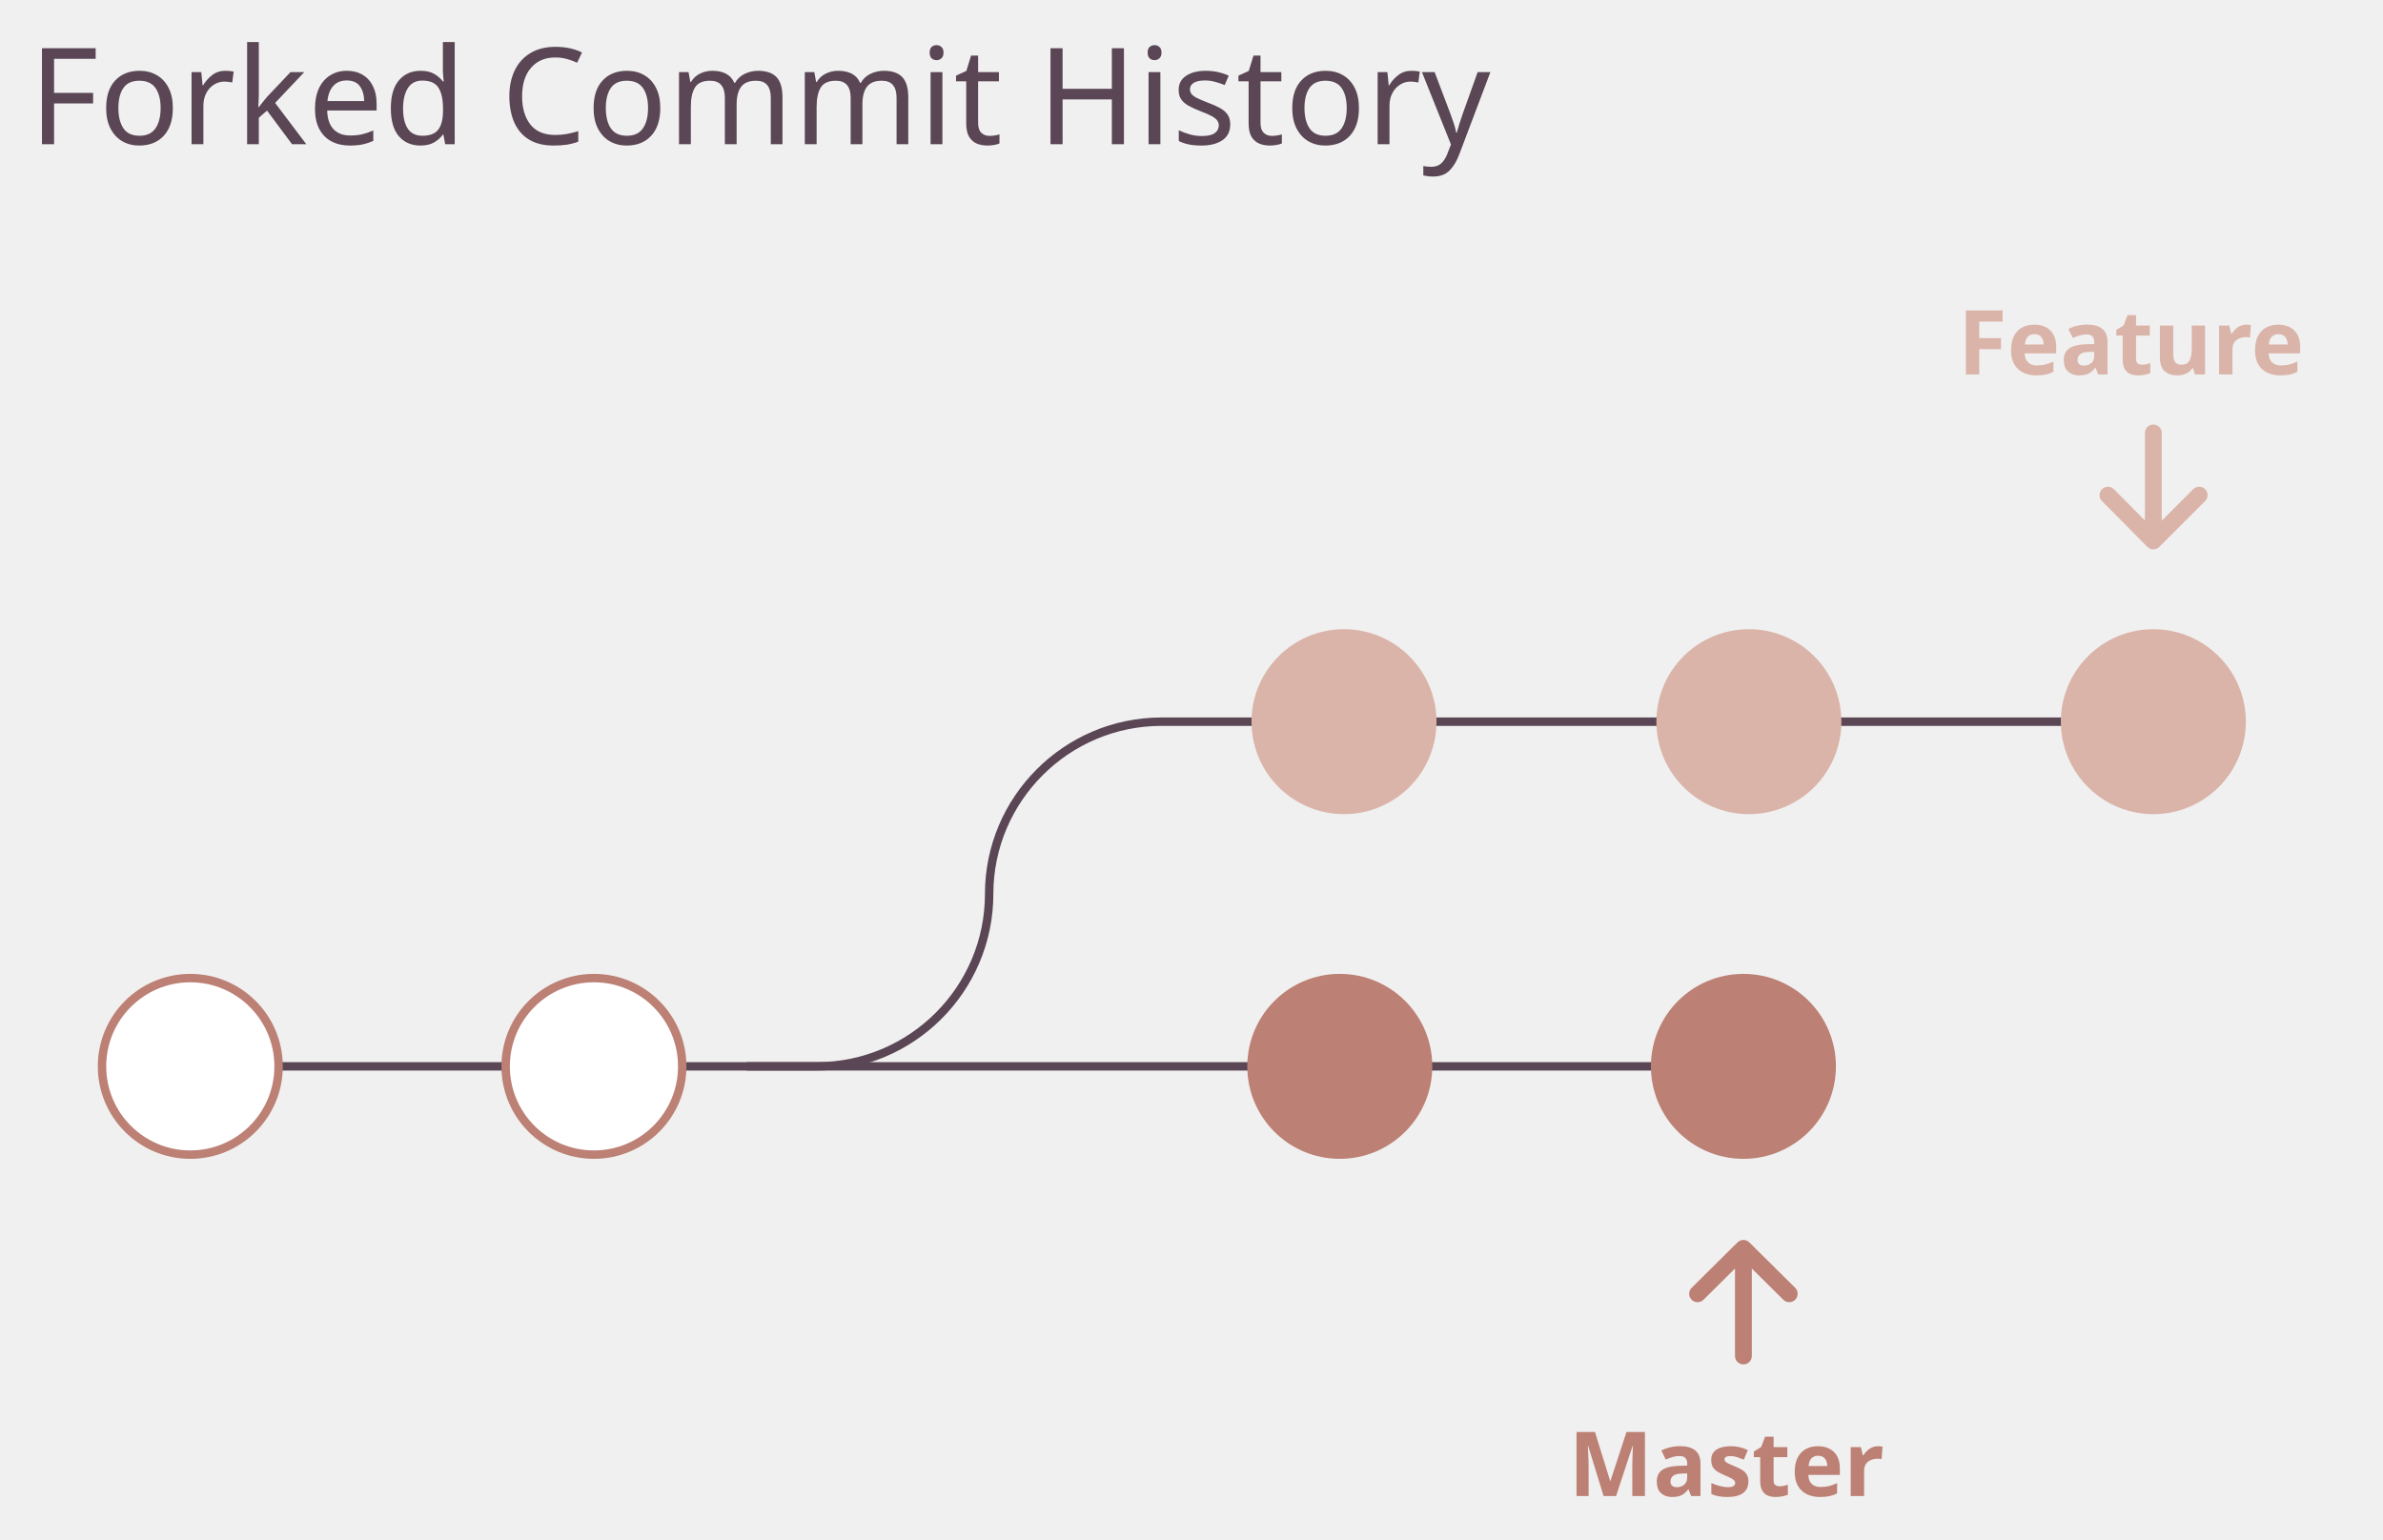
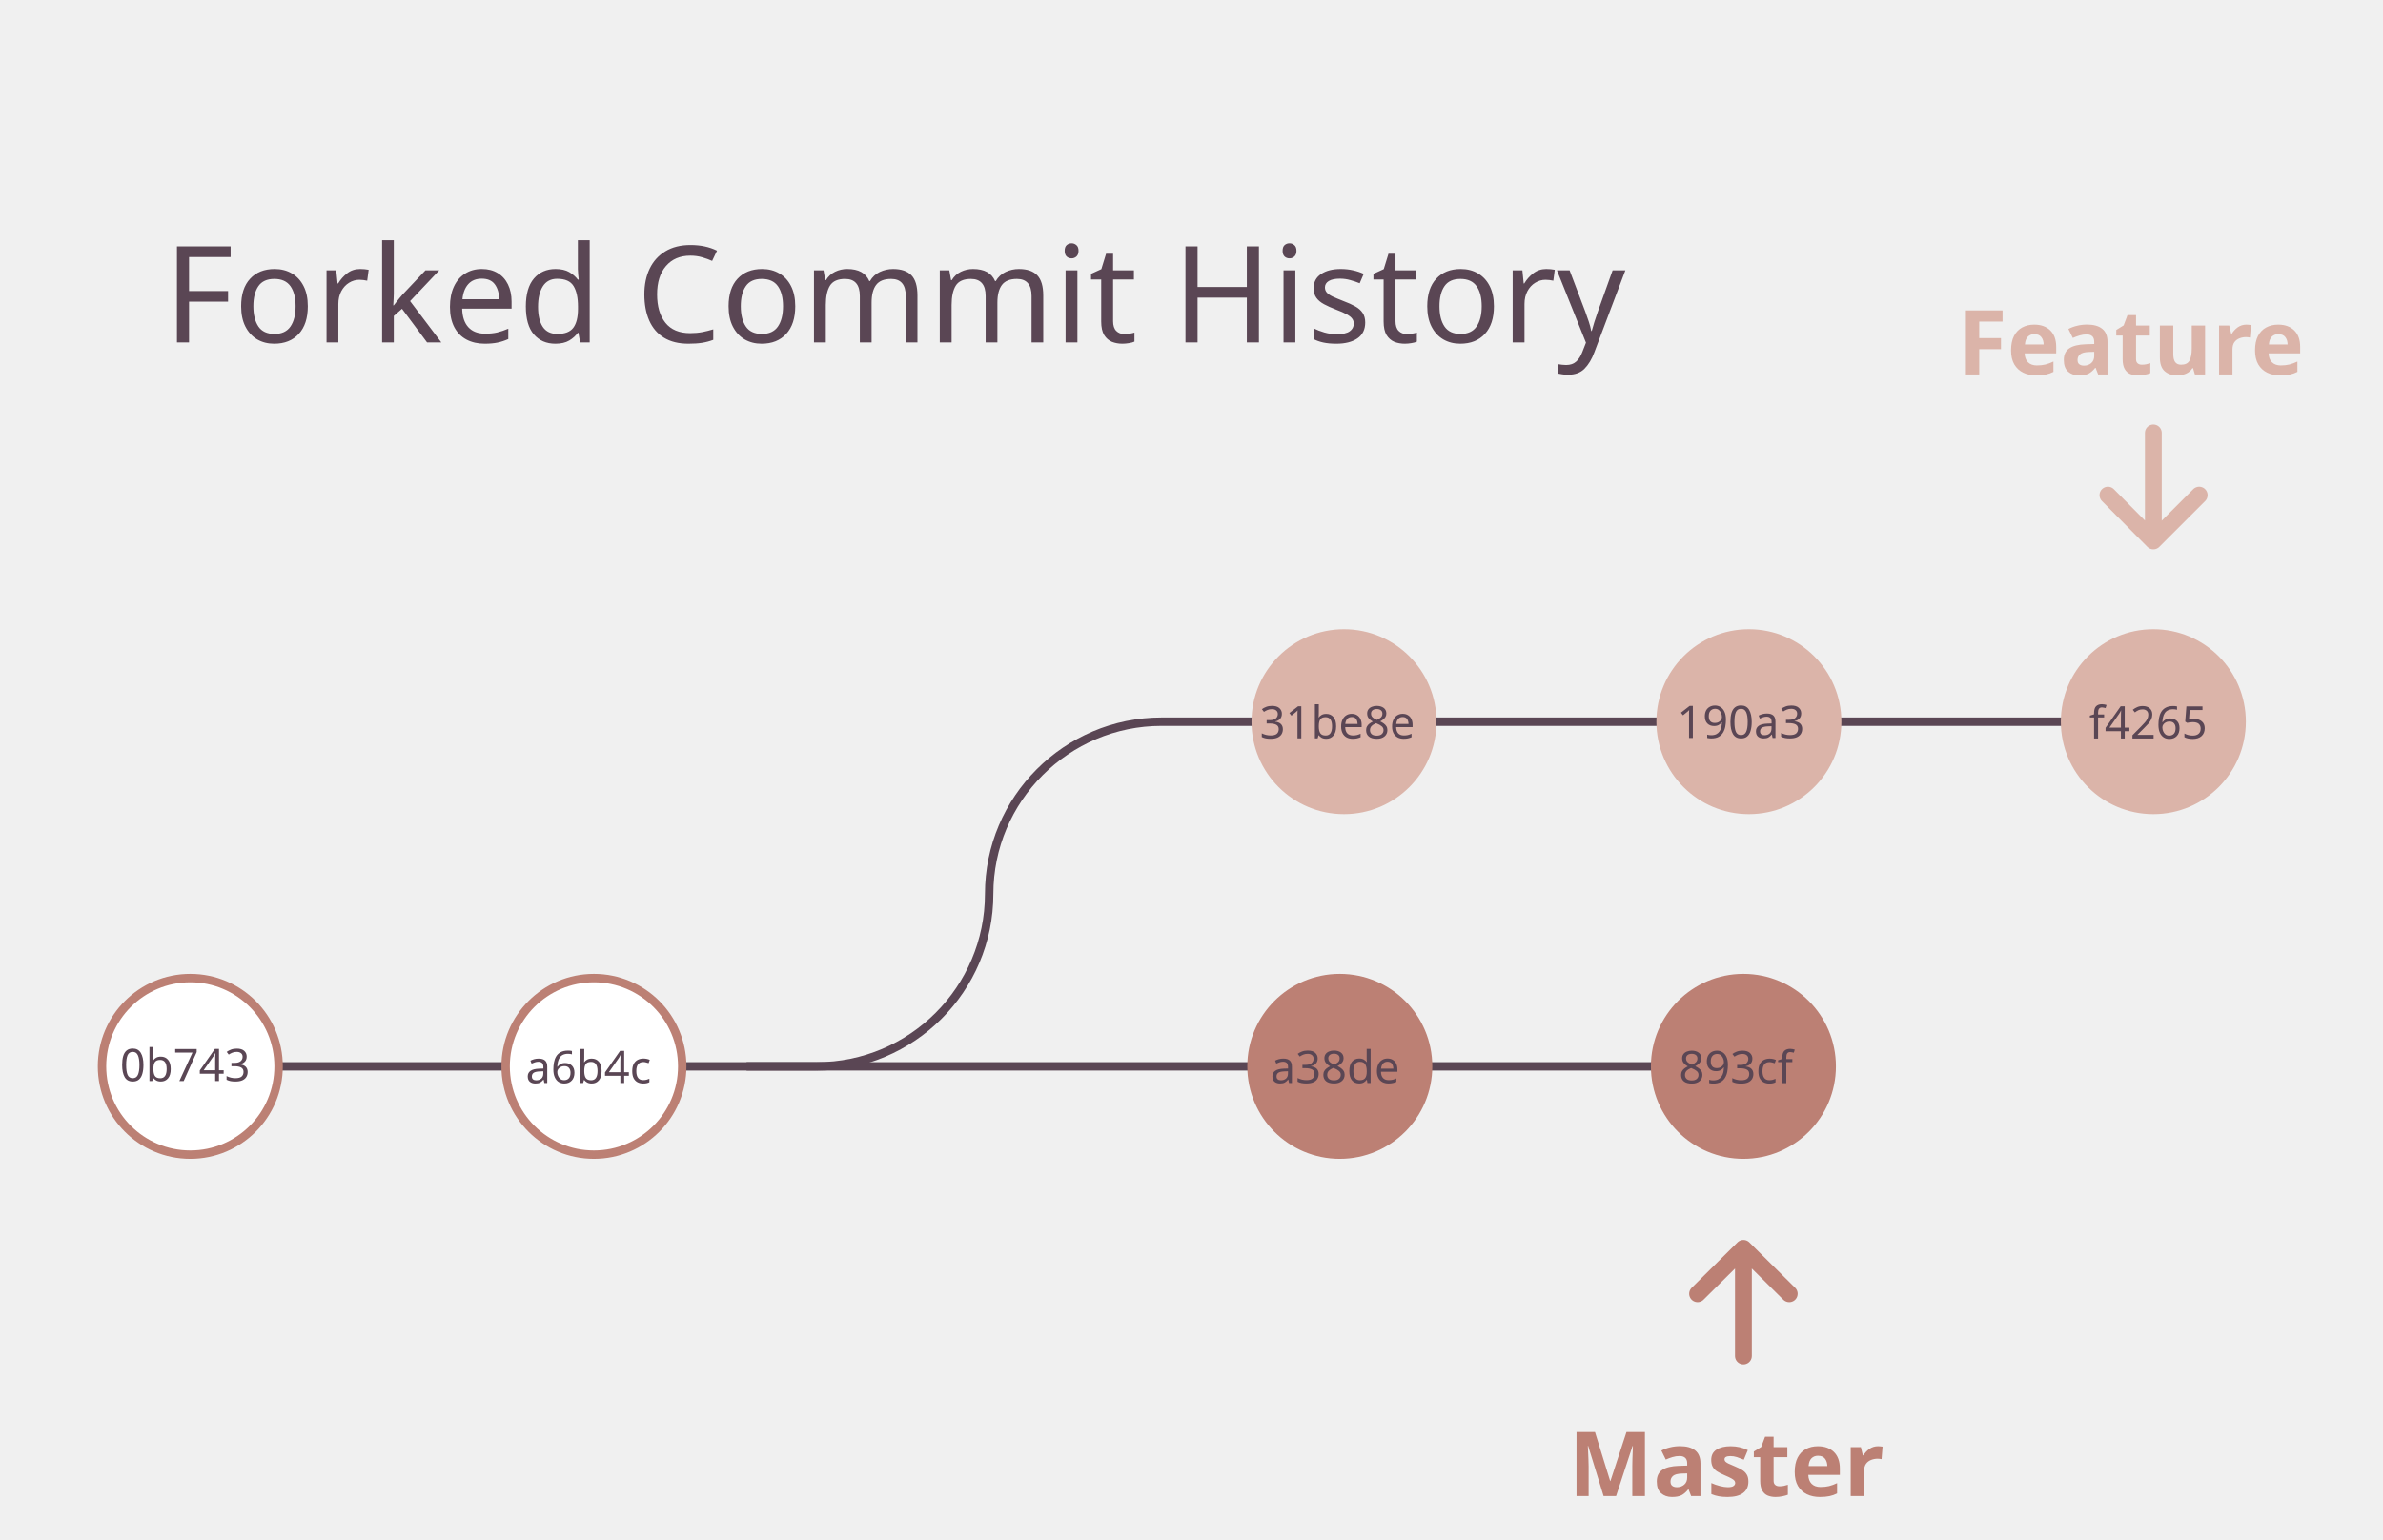
<svg xmlns="http://www.w3.org/2000/svg" viewBox="0 0 566.787 366.242" version="1.1" id="svg3749" width="566.787" height="366.242">
  <defs id="defs3753" />
  <style id="style3713">.st8{fill:#fff;stroke:#404040;stroke-width:4;stroke-miterlimit:10}.st9{fill:#404040}.st11{stroke-linecap:round;stroke-linejoin:round}.st11,.st14,.st15,.st16{fill:none;stroke:#404040;stroke-width:4;stroke-miterlimit:10}.st15,.st16{fill:#4ed1a1}.st16{fill:#b3e3ff;stroke-linejoin:round}</style>
  <path class="st14" d="m 235.264,212.69 c 0,22.6 -18.4,41 -41,41 m 41,-41 c 0,-22.6 18.4,-41 41,-41 h 215.1" id="path3717" style="fill:none;stroke:#5a4654;stroke-width:2;stroke-miterlimit:10;stroke-dasharray:none;stroke-opacity:1" />
  <circle class="st15" cx="319.664" cy="171.69" r="21" id="circle3719" style="fill:#dbb4a9;fill-opacity:1;stroke:#dbb4a9;stroke-width:2;stroke-miterlimit:10;stroke-dasharray:none;stroke-opacity:1" />
  <circle class="st15" cx="415.964" cy="171.69" r="21" id="circle3721" style="fill:#dbb4a9;fill-opacity:1;stroke:#dbb4a9;stroke-width:2;stroke-miterlimit:10;stroke-dasharray:none;stroke-opacity:1" />
  <circle class="st15" cx="512.164" cy="171.69" r="21" id="circle3723" style="fill:#dbb4a9;fill-opacity:1;stroke:#dbb4a9;stroke-width:2;stroke-miterlimit:10;stroke-dasharray:none;stroke-opacity:1" />
  <path class="st14" d="M 24.264,253.69 H 194.264" id="path3725" style="fill:none;stroke:#5a4654;stroke-width:2;stroke-miterlimit:10;stroke-dasharray:none;stroke-opacity:1" />
  <circle class="st8" cx="45.264" cy="253.69" r="21" id="circle3727" style="fill:#ffffff;stroke:#bc8074;stroke-width:2;stroke-miterlimit:10;stroke-dasharray:none;stroke-opacity:1" />
  <circle class="st8" cx="141.264" cy="253.69" r="21" id="circle3729" style="fill:#ffffff;stroke:#bc8074;stroke-width:2;stroke-miterlimit:10;stroke-dasharray:none;stroke-opacity:1" />
  <path class="st14" d="m 177.564,253.69 h 216.1" id="path3731" style="fill:none;stroke:#5a4654;stroke-width:2;stroke-miterlimit:10;stroke-dasharray:none;stroke-opacity:1" />
  <circle cx="318.664" cy="253.69" r="21" stroke-miterlimit="10" id="circle3733" style="fill:#bc8074;fill-opacity:1;stroke:#bc8074;stroke-width:2;stroke-miterlimit:10;stroke-dasharray:none;stroke-opacity:1" />
  <circle class="st16" cx="414.664" cy="253.69" r="21" id="circle3735" style="fill:#bc8074;fill-opacity:1;stroke:#bc8074;stroke-width:2;stroke-linejoin:round;stroke-miterlimit:10;stroke-dasharray:none;stroke-opacity:1" />
  <path class="st11" d="m 512.164,126.49 v -23.5 m 10.9,14.8 -10.9,10.9 -10.8,-10.9" id="path3741" style="fill:none;stroke:#dbb4a9;stroke-width:4;stroke-linecap:round;stroke-linejoin:round;stroke-miterlimit:10;stroke-opacity:1" />
  <path class="st11" d="m 414.664,299.09 v 23.5 m -10.9,-14.8 10.9,-10.8 10.9,10.8" id="path3747" style="fill:none;stroke:#bc8074;stroke-width:4;stroke-linecap:round;stroke-linejoin:round;stroke-miterlimit:10;stroke-opacity:1" />
-   <text xml:space="preserve" style="font-style:normal;font-weight:normal;font-size:40px;line-height:1.25;font-family:sans-serif;letter-spacing:0px;word-spacing:0px;fill:#5a4654;fill-opacity:1;stroke:none" x="6.875" y="34.312" id="text3759">
-     <tspan id="tspan3757" x="6.875" y="34.312" style="font-size:32px;fill:#5a4654;fill-opacity:1">Forked Commit History</tspan>
+   <text xml:space="preserve" style="font-style:normal;font-weight:normal;font-size:40px;line-height:1.25;font-family:sans-serif;letter-spacing:0px;word-spacing:0px;fill:#5a4654;fill-opacity:1;stroke:none" x="38.979" y="81.463" id="text3759">
+     <tspan id="tspan3757" x="38.979" y="81.463" style="font-size:32px;fill:#5a4654;fill-opacity:1">Forked Commit History</tspan>
  </text>
  <text xml:space="preserve" style="font-style:normal;font-weight:normal;font-size:40px;line-height:1.25;font-family:sans-serif;letter-spacing:0px;word-spacing:0px;fill:#bc8074;fill-opacity:1;stroke:none" x="373.049" y="355.919" id="text4568-8">
    <tspan id="tspan4566-1" x="373.049" y="355.919" style="font-style:normal;font-variant:normal;font-weight:bold;font-stretch:normal;font-size:21.333px;font-family:sans-serif;-inkscape-font-specification:'sans-serif Bold';fill:#bc8074;fill-opacity:1">Master</tspan>
  </text>
  <text xml:space="preserve" style="font-style:normal;font-weight:normal;font-size:40px;line-height:1.25;font-family:sans-serif;letter-spacing:0px;word-spacing:0px;fill:#dbb4a9;fill-opacity:1;stroke:none" x="465.662" y="89.088" id="text4568-8-9">
    <tspan id="tspan4566-1-6" x="465.662" y="89.088" style="font-style:normal;font-variant:normal;font-weight:bold;font-stretch:normal;font-size:21.333px;font-family:sans-serif;-inkscape-font-specification:'sans-serif Bold';fill:#dbb4a9;fill-opacity:1">Feature</tspan>
  </text>
+   <text xml:space="preserve" style="font-style:normal;font-weight:normal;font-size:40px;line-height:1.25;font-family:sans-serif;letter-spacing:0px;word-spacing:0px;fill:#5a4654;fill-opacity:1;stroke:none;" x="28.54" y="257.189" id="text104">
+     <tspan id="tspan102" x="28.54" y="257.189" style="font-size:10.667px;fill:#5a4654;fill-opacity:1;">0b743</tspan>
+   </text>
+   <text xml:space="preserve" style="font-style:normal;font-weight:normal;font-size:40px;line-height:1.25;font-family:sans-serif;letter-spacing:0px;word-spacing:0px;fill:#5a4654;fill-opacity:1;stroke:none" x="125.037" y="257.661" id="text104-7">
+     <tspan id="tspan102-0" x="125.037" y="257.661" style="font-size:10.667px;fill:#5a4654;fill-opacity:1">a6b4c</tspan>
+   </text>
+   <text xml:space="preserve" style="font-style:normal;font-weight:normal;font-size:40px;line-height:1.25;font-family:sans-serif;letter-spacing:0px;word-spacing:0px;fill:#5a4654;fill-opacity:1;stroke:none" x="299.625" y="175.654" id="text104-7-1">
+     <tspan id="tspan102-0-6" x="299.625" y="175.654" style="font-size:10.667px;fill:#5a4654;fill-opacity:1">31be8e</tspan>
+   </text>
+   <text xml:space="preserve" style="font-style:normal;font-weight:normal;font-size:40px;line-height:1.25;font-family:sans-serif;letter-spacing:0px;word-spacing:0px;fill:#5a4654;fill-opacity:1;stroke:none" x="398.854" y="175.568" id="text104-7-1-8">
+     <tspan id="tspan102-0-6-7" x="398.854" y="175.568" style="font-size:10.667px;fill:#5a4654;fill-opacity:1">190a3</tspan>
+     <tspan x="398.854" y="225.568" style="font-size:10.667px;fill:#5a4654;fill-opacity:1" id="tspan4678" />
+   </text>
+   <text xml:space="preserve" style="font-style:normal;font-weight:normal;font-size:40px;line-height:1.25;font-family:sans-serif;letter-spacing:0px;word-spacing:0px;fill:#5a4654;fill-opacity:1;stroke:none" x="496.911" y="175.687" id="text104-7-1-81">
+     <tspan id="tspan102-0-6-0" x="496.911" y="175.687" style="font-size:10.667px;fill:#5a4654;fill-opacity:1">f4265</tspan>
+   </text>
+   <text xml:space="preserve" style="font-style:normal;font-weight:normal;font-size:40px;line-height:1.25;font-family:sans-serif;letter-spacing:0px;word-spacing:0px;fill:#5a4654;fill-opacity:1;stroke:none" x="302.153" y="257.654" id="text104-7-1-0">
+     <tspan x="302.153" y="257.654" style="font-size:10.667px;fill:#5a4654;fill-opacity:1" id="tspan4716">a38de</tspan>
+   </text>
+   <text xml:space="preserve" style="font-style:normal;font-weight:normal;font-size:40px;line-height:1.25;font-family:sans-serif;letter-spacing:0px;word-spacing:0px;fill:#5a4654;fill-opacity:1;stroke:none" x="399.33" y="257.68" id="text104-7-1-0-8">
+     <tspan x="399.33" y="257.68" style="font-size:10.667px;fill:#5a4654;fill-opacity:1" id="tspan4716-4">893cf</tspan>
+   </text>
</svg>
